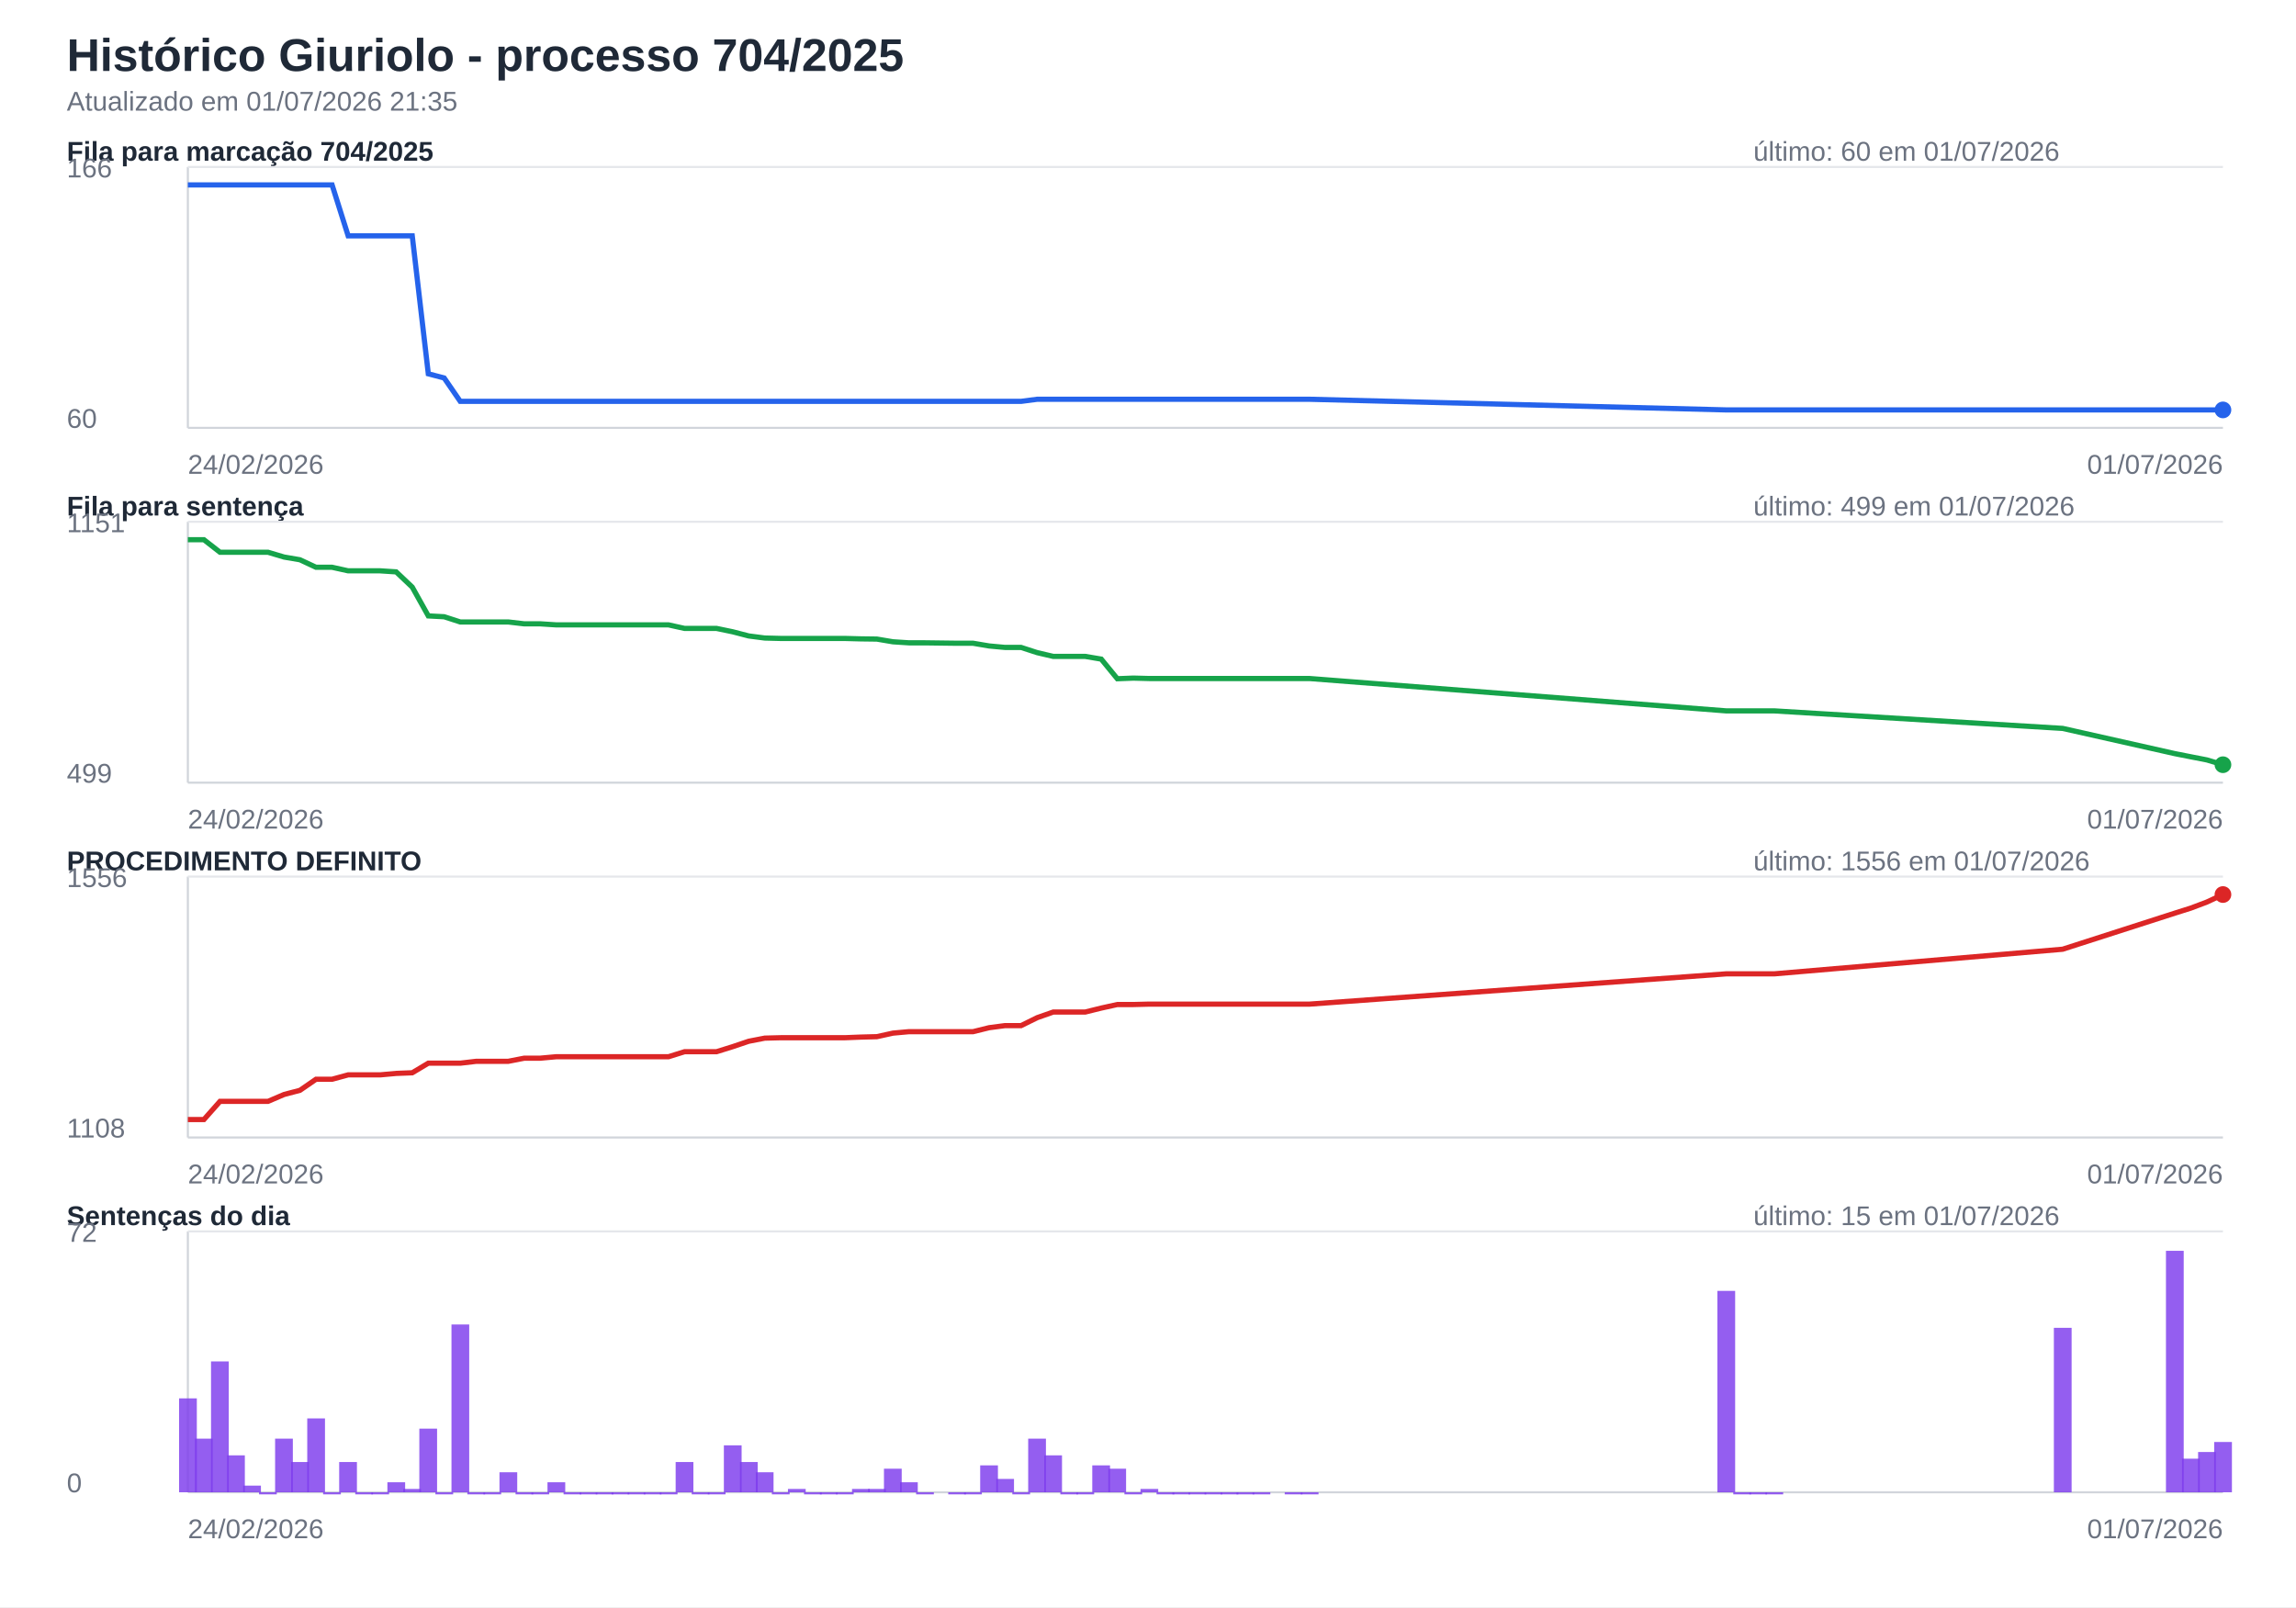
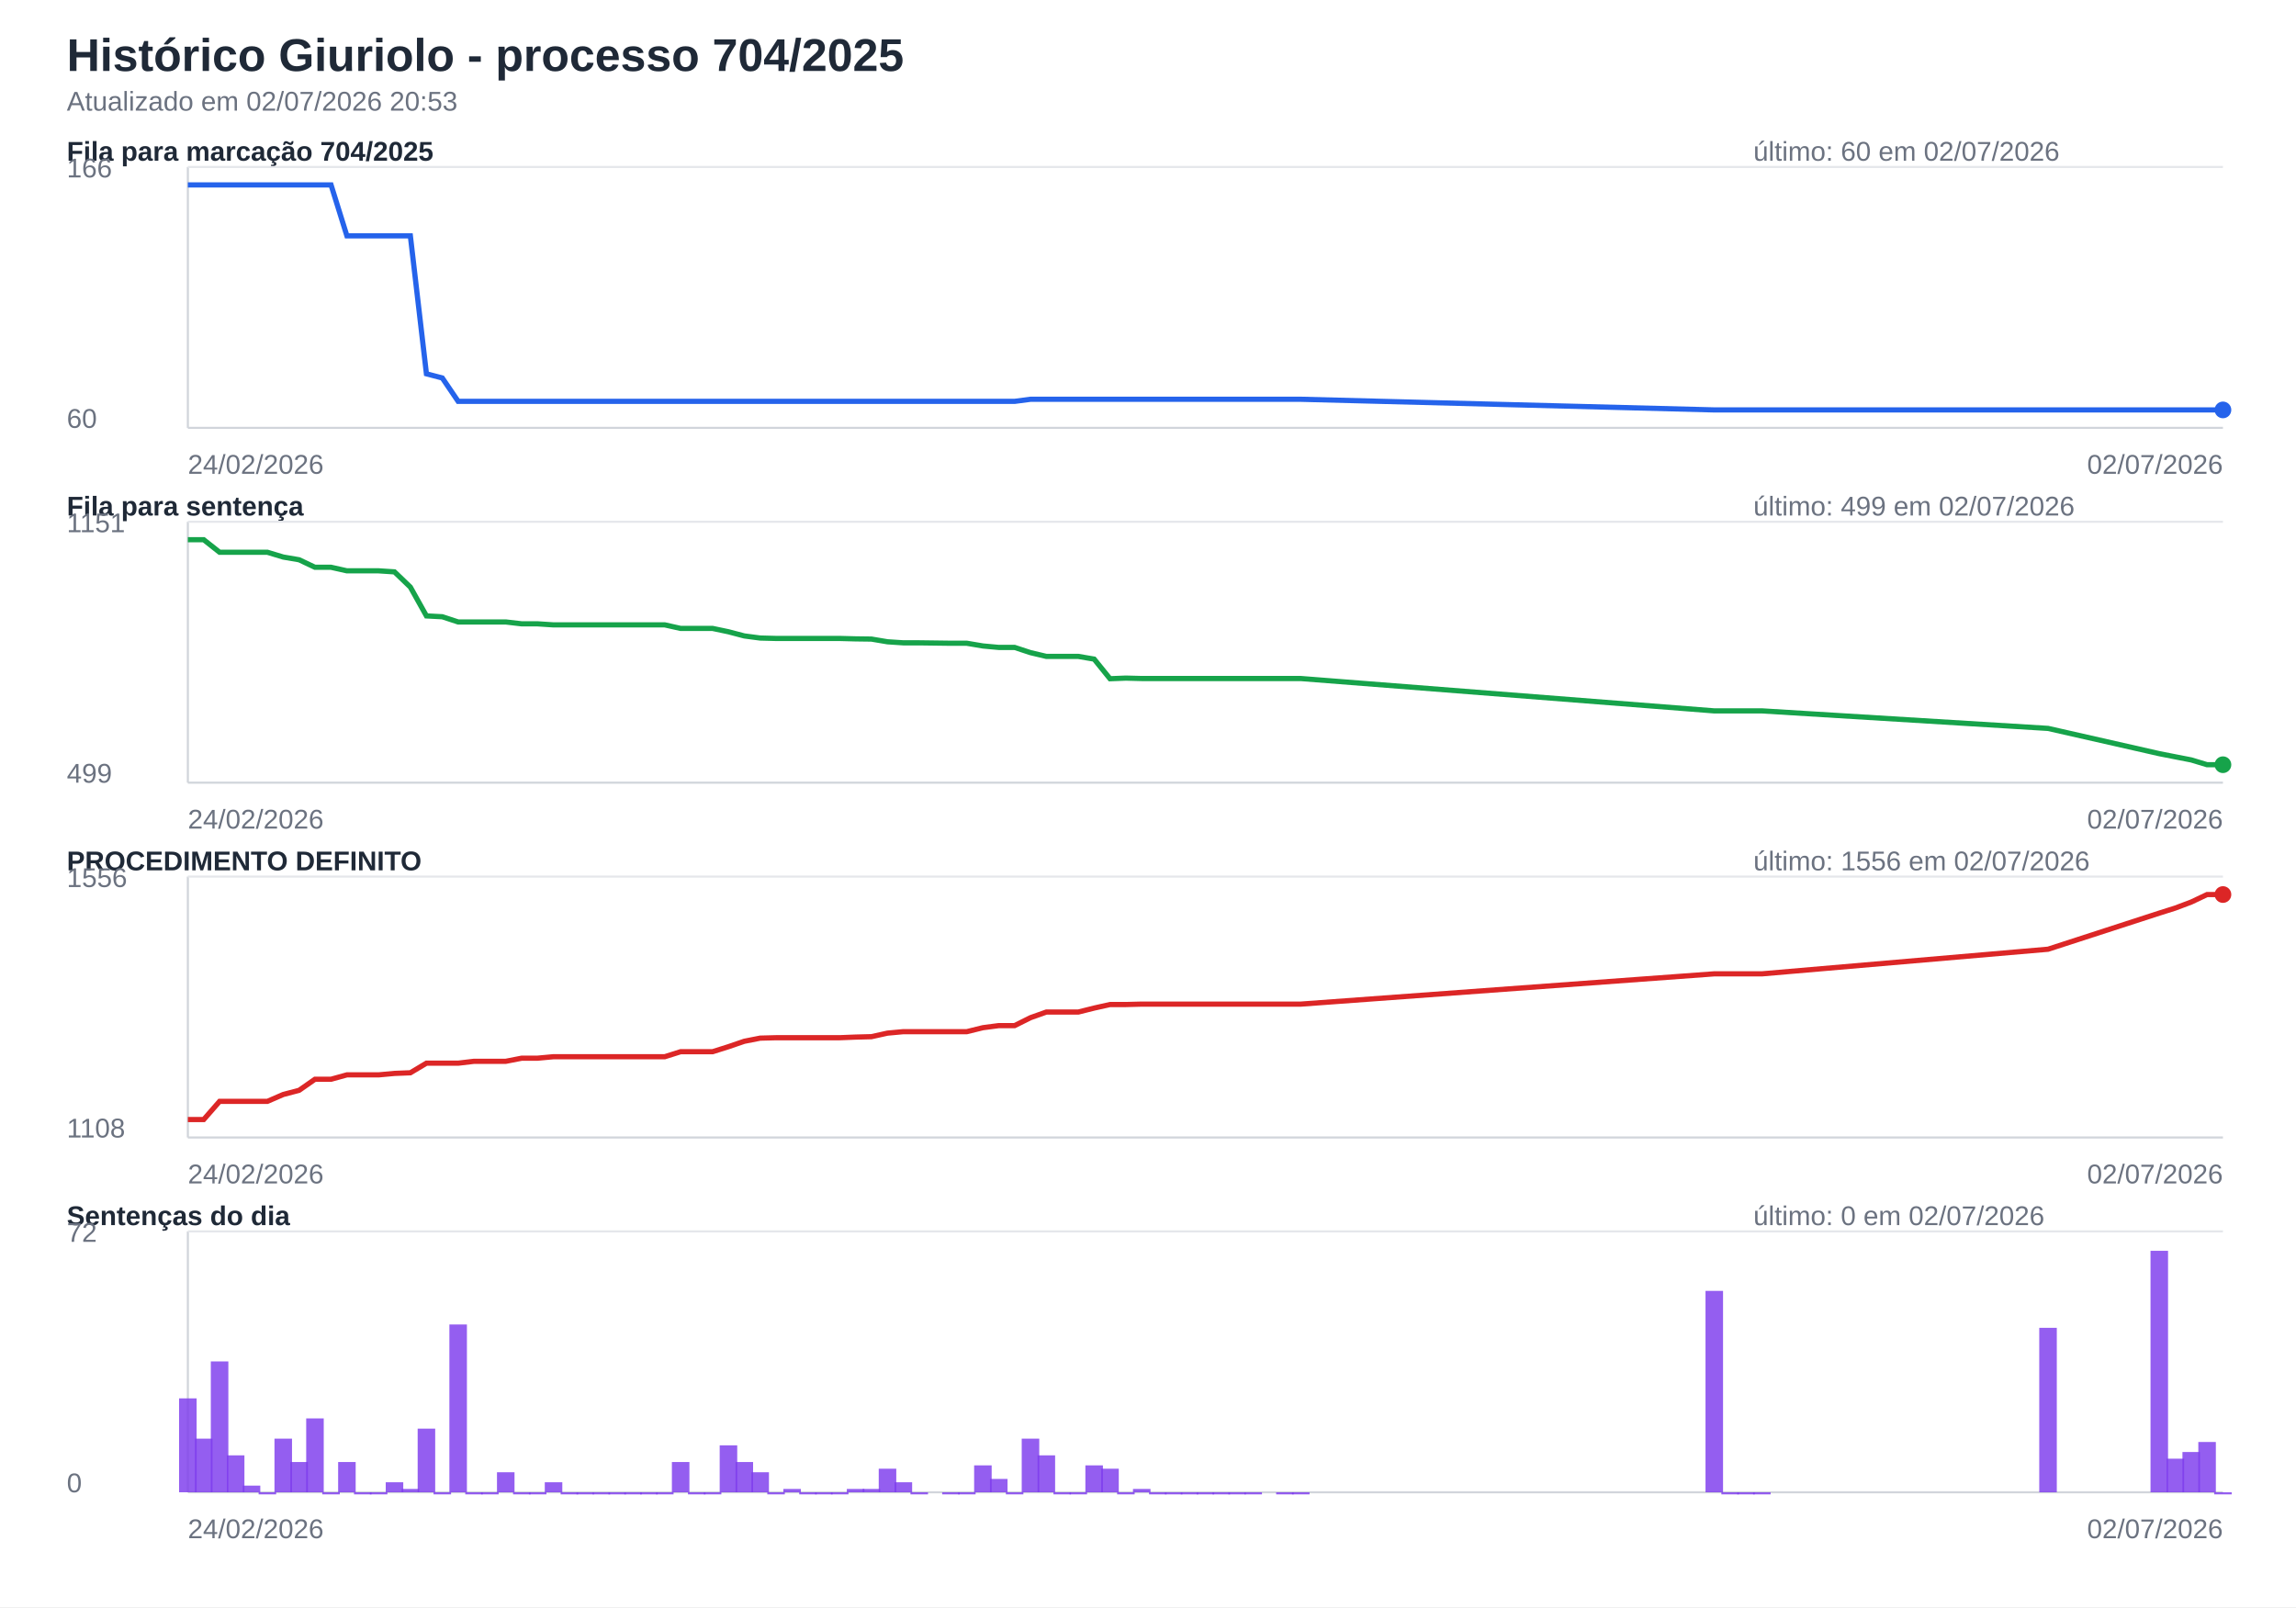
<svg xmlns="http://www.w3.org/2000/svg" width="1100" height="770" viewBox="0 0 1100 770">
  <rect width="100%" height="100%" fill="#ffffff" />
  <style>text{font-family:Segoe UI,Arial,sans-serif;font-size:13px;fill:#1f2937}.titulo{font-size:22px;font-weight:700}.sub{fill:#6b7280}.eixo{stroke:#d1d5db;stroke-width:1}.grade{stroke:#e5e7eb;stroke-width:1}.linha{fill:none;stroke-width:2.5}.barra{opacity:.82}</style>
  <text class="titulo" x="32" y="34">Histórico Giuriolo - processo 704/2025</text>
-   <text class="sub" x="32" y="53">Atualizado em 01/07/2026 21:35</text>
+   <text class="sub" x="32" y="53">Atualizado em 02/07/2026 20:53</text>
  <text x="32" y="77" font-weight="700">Fila para marcação 704/2025</text>
-   <text class="sub" x="840" y="77">último: 60 em 01/07/2026</text>
+   <text class="sub" x="840" y="77">último: 60 em 02/07/2026</text>
  <line class="eixo" x1="90" y1="205" x2="1065" y2="205" />
  <line class="eixo" x1="90" y1="80" x2="90" y2="205" />
  <line class="grade" x1="90" y1="80" x2="1065" y2="80" />
  <text class="sub" x="32" y="85">166</text>
  <text class="sub" x="32" y="205">60</text>
-   <path class="linha" stroke="#2563eb" d="M90.0,88.6 L97.7,88.6 L105.4,88.6 L113.0,88.6 L120.7,88.6 L128.4,88.6 L136.1,88.6 L143.7,88.6 L151.4,88.6 L159.1,88.6 L166.8,113.0 L174.4,113.0 L182.1,113.0 L189.8,113.0 L197.5,113.0 L205.2,179.1 L212.8,181.1 L220.5,192.3 L228.2,192.3 L235.9,192.3 L243.5,192.3 L251.2,192.3 L258.9,192.3 L266.6,192.3 L274.3,192.3 L281.9,192.3 L289.6,192.3 L297.3,192.3 L305.0,192.3 L312.6,192.3 L320.3,192.3 L328.0,192.3 L335.7,192.3 L343.3,192.3 L351.0,192.3 L358.7,192.3 L366.4,192.3 L374.1,192.3 L381.7,192.3 L389.4,192.3 L397.1,192.3 L404.8,192.3 L412.4,192.3 L420.1,192.3 L427.8,192.3 L435.5,192.3 L443.1,192.3 L458.5,192.3 L466.2,192.3 L473.9,192.3 L481.5,192.3 L489.2,192.3 L496.9,191.3 L504.6,191.3 L512.2,191.3 L519.9,191.3 L527.6,191.3 L535.3,191.3 L543.0,191.3 L550.6,191.3 L558.3,191.3 L566.0,191.3 L573.7,191.3 L581.3,191.3 L589.0,191.3 L596.7,191.3 L604.4,191.3 L619.7,191.3 L627.4,191.3 L827.0,196.4 L834.7,196.4 L842.4,196.4 L850.0,196.4 L988.2,196.4 L1042.0,196.4 L1049.6,196.4 L1057.3,196.4 L1065.0,196.4" />
+   <path class="linha" stroke="#2563eb" d="M90.0,88.6 L97.6,88.6 L105.2,88.6 L112.9,88.6 L120.5,88.6 L128.1,88.6 L135.7,88.6 L143.3,88.6 L150.9,88.6 L158.6,88.6 L166.2,113.0 L173.8,113.0 L181.4,113.0 L189.0,113.0 L196.6,113.0 L204.3,179.1 L211.9,181.1 L219.5,192.3 L227.1,192.3 L234.7,192.3 L242.3,192.3 L250.0,192.3 L257.6,192.3 L265.2,192.3 L272.8,192.3 L280.4,192.3 L288.0,192.3 L295.7,192.3 L303.3,192.3 L310.9,192.3 L318.5,192.3 L326.1,192.3 L333.8,192.3 L341.4,192.3 L349.0,192.3 L356.6,192.3 L364.2,192.3 L371.8,192.3 L379.5,192.3 L387.1,192.3 L394.7,192.3 L402.3,192.3 L409.9,192.3 L417.5,192.3 L425.2,192.3 L432.8,192.3 L440.4,192.3 L455.6,192.3 L463.2,192.3 L470.9,192.3 L478.5,192.3 L486.1,192.3 L493.7,191.3 L501.3,191.3 L508.9,191.3 L516.6,191.3 L524.2,191.3 L531.8,191.3 L539.4,191.3 L547.0,191.3 L554.6,191.3 L562.3,191.3 L569.9,191.3 L577.5,191.3 L585.1,191.3 L592.7,191.3 L600.4,191.3 L615.6,191.3 L623.2,191.3 L821.2,196.4 L828.9,196.4 L836.5,196.4 L844.1,196.4 L981.2,196.4 L1034.5,196.4 L1042.1,196.4 L1049.8,196.4 L1057.4,196.4 L1065.0,196.4" />
  <circle cx="1065.0" cy="196.4" r="4" fill="#2563eb" />
  <text class="sub" x="90" y="227">24/02/2026</text>
-   <text class="sub" text-anchor="end" x="1065" y="227">01/07/2026</text>
+   <text class="sub" text-anchor="end" x="1065" y="227">02/07/2026</text>
  <text x="32" y="247" font-weight="700">Fila para sentença</text>
-   <text class="sub" x="840" y="247">último: 499 em 01/07/2026</text>
+   <text class="sub" x="840" y="247">último: 499 em 02/07/2026</text>
  <line class="eixo" x1="90" y1="375" x2="1065" y2="375" />
  <line class="eixo" x1="90" y1="250" x2="90" y2="375" />
  <line class="grade" x1="90" y1="250" x2="1065" y2="250" />
  <text class="sub" x="32" y="255">1151</text>
  <text class="sub" x="32" y="375">499</text>
-   <path class="linha" stroke="#16a34a" d="M90.0,258.6 L97.7,258.6 L105.4,264.6 L113.0,264.6 L120.7,264.6 L128.4,264.6 L136.1,266.9 L143.7,268.2 L151.4,271.8 L159.1,271.8 L166.8,273.5 L174.4,273.5 L182.1,273.5 L189.8,274.0 L197.5,281.3 L205.2,295.1 L212.8,295.5 L220.5,298.0 L228.2,298.0 L235.9,298.0 L243.5,298.0 L251.2,298.9 L258.9,298.9 L266.6,299.4 L274.3,299.4 L281.9,299.4 L289.6,299.4 L297.3,299.4 L305.0,299.4 L312.6,299.4 L320.3,299.4 L328.0,301.1 L335.7,301.1 L343.3,301.1 L351.0,302.7 L358.7,304.7 L366.4,305.7 L374.1,305.9 L381.7,305.9 L389.4,305.9 L397.1,305.9 L404.8,305.9 L412.4,306.1 L420.1,306.2 L427.8,307.5 L435.5,308.0 L443.1,308.0 L458.5,308.2 L466.2,308.2 L473.9,309.5 L481.5,310.2 L489.2,310.2 L496.9,312.7 L504.6,314.5 L512.2,314.5 L519.9,314.5 L527.6,315.8 L535.3,325.2 L543.0,324.9 L550.6,325.1 L558.3,325.1 L566.0,325.1 L573.7,325.1 L581.3,325.1 L589.0,325.1 L596.7,325.1 L604.4,325.1 L619.7,325.1 L627.4,325.1 L827.0,340.6 L834.7,340.6 L842.4,340.6 L850.0,340.6 L988.2,349.0 L1042.0,361.1 L1049.6,362.6 L1057.3,364.1 L1065.0,366.4" />
+   <path class="linha" stroke="#16a34a" d="M90.0,258.6 L97.6,258.6 L105.2,264.6 L112.9,264.6 L120.5,264.6 L128.1,264.6 L135.7,266.9 L143.3,268.2 L150.9,271.8 L158.6,271.8 L166.2,273.5 L173.8,273.5 L181.4,273.5 L189.0,274.0 L196.6,281.3 L204.3,295.1 L211.9,295.5 L219.5,298.0 L227.1,298.0 L234.7,298.0 L242.3,298.0 L250.0,298.9 L257.6,298.9 L265.2,299.4 L272.8,299.4 L280.4,299.4 L288.0,299.4 L295.7,299.4 L303.3,299.4 L310.9,299.4 L318.5,299.4 L326.1,301.1 L333.8,301.1 L341.4,301.1 L349.0,302.7 L356.6,304.7 L364.2,305.7 L371.8,305.9 L379.5,305.9 L387.1,305.9 L394.7,305.9 L402.3,305.9 L409.9,306.1 L417.5,306.2 L425.2,307.5 L432.8,308.0 L440.4,308.0 L455.6,308.2 L463.2,308.2 L470.9,309.5 L478.5,310.2 L486.1,310.2 L493.7,312.7 L501.3,314.5 L508.9,314.5 L516.6,314.5 L524.2,315.8 L531.8,325.2 L539.4,324.9 L547.0,325.1 L554.6,325.1 L562.3,325.1 L569.9,325.1 L577.5,325.1 L585.1,325.1 L592.7,325.1 L600.4,325.1 L615.6,325.1 L623.2,325.1 L821.2,340.6 L828.9,340.6 L836.5,340.6 L844.1,340.6 L981.2,349.0 L1034.5,361.1 L1042.1,362.6 L1049.8,364.1 L1057.4,366.4 L1065.0,366.4" />
  <circle cx="1065.0" cy="366.4" r="4" fill="#16a34a" />
  <text class="sub" x="90" y="397">24/02/2026</text>
-   <text class="sub" text-anchor="end" x="1065" y="397">01/07/2026</text>
+   <text class="sub" text-anchor="end" x="1065" y="397">02/07/2026</text>
  <text x="32" y="417" font-weight="700">PROCEDIMENTO DEFINITO</text>
-   <text class="sub" x="840" y="417">último: 1556 em 01/07/2026</text>
+   <text class="sub" x="840" y="417">último: 1556 em 02/07/2026</text>
  <line class="eixo" x1="90" y1="545" x2="1065" y2="545" />
  <line class="eixo" x1="90" y1="420" x2="90" y2="545" />
  <line class="grade" x1="90" y1="420" x2="1065" y2="420" />
  <text class="sub" x="32" y="425">1556</text>
  <text class="sub" x="32" y="545">1108</text>
-   <path class="linha" stroke="#dc2626" d="M90.0,536.4 L97.7,536.4 L105.4,527.7 L113.0,527.7 L120.7,527.7 L128.4,527.7 L136.1,524.4 L143.7,522.4 L151.4,517.1 L159.1,517.1 L166.8,515.0 L174.4,515.0 L182.1,515.0 L189.8,514.3 L197.5,514.0 L205.2,509.4 L212.8,509.4 L220.5,509.4 L228.2,508.5 L235.9,508.5 L243.5,508.5 L251.2,507.0 L258.9,507.0 L266.6,506.3 L274.3,506.3 L281.9,506.3 L289.6,506.3 L297.3,506.3 L305.0,506.3 L312.6,506.3 L320.3,506.3 L328.0,503.9 L335.7,503.9 L343.3,503.9 L351.0,501.5 L358.7,498.9 L366.4,497.4 L374.1,497.2 L381.7,497.2 L389.4,497.2 L397.1,497.2 L404.8,497.2 L412.4,496.9 L420.1,496.7 L427.8,495.0 L435.5,494.3 L443.1,494.3 L458.5,494.3 L466.2,494.3 L473.9,492.4 L481.5,491.4 L489.2,491.4 L496.9,487.6 L504.6,484.9 L512.2,484.9 L519.9,484.9 L527.6,483.0 L535.3,481.3 L543.0,481.3 L550.6,481.1 L558.3,481.1 L566.0,481.1 L573.7,481.1 L581.3,481.1 L589.0,481.1 L596.7,481.1 L604.4,481.1 L619.7,481.1 L627.4,481.1 L827.0,466.6 L834.7,466.6 L842.4,466.6 L850.0,466.6 L988.2,454.8 L1042.0,437.5 L1049.6,435.1 L1057.3,432.2 L1065.0,428.6" />
+   <path class="linha" stroke="#dc2626" d="M90.0,536.4 L97.6,536.4 L105.2,527.7 L112.9,527.7 L120.5,527.7 L128.1,527.7 L135.7,524.4 L143.3,522.4 L150.9,517.1 L158.6,517.1 L166.2,515.0 L173.8,515.0 L181.4,515.0 L189.0,514.3 L196.6,514.0 L204.3,509.4 L211.9,509.4 L219.5,509.4 L227.1,508.5 L234.7,508.5 L242.3,508.5 L250.0,507.0 L257.6,507.0 L265.2,506.3 L272.8,506.3 L280.4,506.3 L288.0,506.3 L295.7,506.3 L303.3,506.3 L310.9,506.3 L318.5,506.3 L326.1,503.9 L333.8,503.9 L341.4,503.9 L349.0,501.5 L356.6,498.9 L364.2,497.4 L371.8,497.2 L379.5,497.2 L387.1,497.2 L394.7,497.2 L402.3,497.2 L409.9,496.9 L417.5,496.7 L425.2,495.0 L432.8,494.3 L440.4,494.3 L455.6,494.3 L463.2,494.3 L470.9,492.4 L478.5,491.4 L486.1,491.4 L493.7,487.6 L501.3,484.9 L508.9,484.9 L516.6,484.9 L524.2,483.0 L531.8,481.3 L539.4,481.3 L547.0,481.1 L554.6,481.1 L562.3,481.1 L569.9,481.1 L577.5,481.1 L585.1,481.1 L592.7,481.1 L600.4,481.1 L615.6,481.1 L623.2,481.1 L821.2,466.6 L828.9,466.6 L836.5,466.6 L844.1,466.6 L981.2,454.8 L1034.5,437.5 L1042.1,435.1 L1049.8,432.2 L1057.4,428.6 L1065.0,428.6" />
  <circle cx="1065.0" cy="428.6" r="4" fill="#dc2626" />
  <text class="sub" x="90" y="567">24/02/2026</text>
-   <text class="sub" text-anchor="end" x="1065" y="567">01/07/2026</text>
+   <text class="sub" text-anchor="end" x="1065" y="567">02/07/2026</text>
  <text x="32" y="587" font-weight="700">Sentenças do dia</text>
-   <text class="sub" x="840" y="587">último: 15 em 01/07/2026</text>
+   <text class="sub" x="840" y="587">último: 0 em 02/07/2026</text>
  <line class="eixo" x1="90" y1="715" x2="1065" y2="715" />
  <line class="eixo" x1="90" y1="590" x2="90" y2="715" />
  <line class="grade" x1="90" y1="590" x2="1065" y2="590" />
  <text class="sub" x="32" y="595">72</text>
  <text class="sub" x="32" y="715">0</text>
-   <rect class="barra" x="85.8" y="670.0" width="8.5" height="45.0" fill="#7c3aed" />
-   <rect class="barra" x="93.4" y="689.3" width="8.5" height="25.7" fill="#7c3aed" />
-   <rect class="barra" x="101.1" y="652.3" width="8.5" height="62.7" fill="#7c3aed" />
-   <rect class="barra" x="108.8" y="697.3" width="8.5" height="17.7" fill="#7c3aed" />
-   <rect class="barra" x="116.5" y="711.8" width="8.5" height="3.2" fill="#7c3aed" />
-   <rect class="barra" x="124.1" y="715.0" width="8.5" height="1.0" fill="#7c3aed" />
-   <rect class="barra" x="131.8" y="689.3" width="8.5" height="25.7" fill="#7c3aed" />
-   <rect class="barra" x="139.5" y="700.5" width="8.5" height="14.5" fill="#7c3aed" />
-   <rect class="barra" x="147.2" y="679.6" width="8.5" height="35.4" fill="#7c3aed" />
-   <rect class="barra" x="154.8" y="715.0" width="8.5" height="1.0" fill="#7c3aed" />
-   <rect class="barra" x="162.5" y="700.5" width="8.5" height="14.5" fill="#7c3aed" />
-   <rect class="barra" x="170.2" y="715.0" width="8.5" height="1.0" fill="#7c3aed" />
-   <rect class="barra" x="177.9" y="715.0" width="8.5" height="1.0" fill="#7c3aed" />
-   <rect class="barra" x="185.6" y="710.2" width="8.5" height="4.8" fill="#7c3aed" />
-   <rect class="barra" x="193.2" y="713.4" width="8.5" height="1.6" fill="#7c3aed" />
-   <rect class="barra" x="200.9" y="684.5" width="8.5" height="30.5" fill="#7c3aed" />
-   <rect class="barra" x="208.6" y="715.0" width="8.5" height="1.0" fill="#7c3aed" />
-   <rect class="barra" x="216.3" y="634.6" width="8.5" height="80.4" fill="#7c3aed" />
-   <rect class="barra" x="223.9" y="715.0" width="8.5" height="1.0" fill="#7c3aed" />
-   <rect class="barra" x="231.6" y="715.0" width="8.5" height="1.0" fill="#7c3aed" />
-   <rect class="barra" x="239.3" y="705.4" width="8.5" height="9.6" fill="#7c3aed" />
-   <rect class="barra" x="247.0" y="715.0" width="8.5" height="1.0" fill="#7c3aed" />
-   <rect class="barra" x="254.6" y="715.0" width="8.5" height="1.0" fill="#7c3aed" />
-   <rect class="barra" x="262.3" y="710.2" width="8.5" height="4.8" fill="#7c3aed" />
-   <rect class="barra" x="270.0" y="715.0" width="8.5" height="1.0" fill="#7c3aed" />
-   <rect class="barra" x="277.7" y="715.0" width="8.5" height="1.0" fill="#7c3aed" />
-   <rect class="barra" x="285.4" y="715.0" width="8.5" height="1.0" fill="#7c3aed" />
-   <rect class="barra" x="293.0" y="715.0" width="8.5" height="1.0" fill="#7c3aed" />
-   <rect class="barra" x="300.7" y="715.0" width="8.5" height="1.0" fill="#7c3aed" />
-   <rect class="barra" x="308.4" y="715.0" width="8.5" height="1.0" fill="#7c3aed" />
-   <rect class="barra" x="316.1" y="715.0" width="8.5" height="1.0" fill="#7c3aed" />
-   <rect class="barra" x="323.7" y="700.5" width="8.5" height="14.5" fill="#7c3aed" />
-   <rect class="barra" x="331.4" y="715.0" width="8.5" height="1.0" fill="#7c3aed" />
-   <rect class="barra" x="339.1" y="715.0" width="8.5" height="1.0" fill="#7c3aed" />
-   <rect class="barra" x="346.8" y="692.5" width="8.5" height="22.5" fill="#7c3aed" />
-   <rect class="barra" x="354.5" y="700.5" width="8.5" height="14.5" fill="#7c3aed" />
-   <rect class="barra" x="362.1" y="705.4" width="8.5" height="9.6" fill="#7c3aed" />
-   <rect class="barra" x="369.8" y="715.0" width="8.5" height="1.0" fill="#7c3aed" />
-   <rect class="barra" x="377.5" y="713.4" width="8.5" height="1.6" fill="#7c3aed" />
-   <rect class="barra" x="385.2" y="715.0" width="8.5" height="1.0" fill="#7c3aed" />
-   <rect class="barra" x="392.8" y="715.0" width="8.5" height="1.0" fill="#7c3aed" />
-   <rect class="barra" x="400.5" y="715.0" width="8.5" height="1.0" fill="#7c3aed" />
-   <rect class="barra" x="408.2" y="713.4" width="8.5" height="1.6" fill="#7c3aed" />
-   <rect class="barra" x="415.9" y="713.4" width="8.5" height="1.6" fill="#7c3aed" />
-   <rect class="barra" x="423.5" y="703.7" width="8.5" height="11.3" fill="#7c3aed" />
-   <rect class="barra" x="431.2" y="710.2" width="8.5" height="4.8" fill="#7c3aed" />
-   <rect class="barra" x="438.9" y="715.0" width="8.5" height="1.0" fill="#7c3aed" />
-   <rect class="barra" x="454.3" y="715.0" width="8.5" height="1.0" fill="#7c3aed" />
-   <rect class="barra" x="461.9" y="715.0" width="8.5" height="1.0" fill="#7c3aed" />
-   <rect class="barra" x="469.6" y="702.1" width="8.5" height="12.9" fill="#7c3aed" />
-   <rect class="barra" x="477.3" y="708.6" width="8.5" height="6.4" fill="#7c3aed" />
-   <rect class="barra" x="485.0" y="715.0" width="8.5" height="1.0" fill="#7c3aed" />
-   <rect class="barra" x="492.6" y="689.3" width="8.5" height="25.7" fill="#7c3aed" />
-   <rect class="barra" x="500.3" y="697.3" width="8.5" height="17.7" fill="#7c3aed" />
-   <rect class="barra" x="508.0" y="715.0" width="8.5" height="1.0" fill="#7c3aed" />
-   <rect class="barra" x="515.7" y="715.0" width="8.5" height="1.0" fill="#7c3aed" />
-   <rect class="barra" x="523.3" y="702.1" width="8.5" height="12.9" fill="#7c3aed" />
-   <rect class="barra" x="531.0" y="703.7" width="8.5" height="11.3" fill="#7c3aed" />
-   <rect class="barra" x="538.7" y="715.0" width="8.5" height="1.0" fill="#7c3aed" />
-   <rect class="barra" x="546.4" y="713.4" width="8.5" height="1.6" fill="#7c3aed" />
-   <rect class="barra" x="554.1" y="715.0" width="8.5" height="1.0" fill="#7c3aed" />
-   <rect class="barra" x="561.7" y="715.0" width="8.5" height="1.0" fill="#7c3aed" />
-   <rect class="barra" x="569.4" y="715.0" width="8.5" height="1.0" fill="#7c3aed" />
-   <rect class="barra" x="577.1" y="715.0" width="8.5" height="1.0" fill="#7c3aed" />
-   <rect class="barra" x="584.8" y="715.0" width="8.5" height="1.0" fill="#7c3aed" />
-   <rect class="barra" x="592.4" y="715.0" width="8.5" height="1.0" fill="#7c3aed" />
-   <rect class="barra" x="600.1" y="715.0" width="8.5" height="1.0" fill="#7c3aed" />
-   <rect class="barra" x="615.5" y="715.0" width="8.5" height="1.0" fill="#7c3aed" />
-   <rect class="barra" x="623.2" y="715.0" width="8.5" height="1.0" fill="#7c3aed" />
-   <rect class="barra" x="822.8" y="618.5" width="8.5" height="96.5" fill="#7c3aed" />
-   <rect class="barra" x="830.4" y="715.0" width="8.5" height="1.0" fill="#7c3aed" />
-   <rect class="barra" x="838.1" y="715.0" width="8.5" height="1.0" fill="#7c3aed" />
-   <rect class="barra" x="845.8" y="715.0" width="8.5" height="1.0" fill="#7c3aed" />
-   <rect class="barra" x="984.0" y="636.2" width="8.5" height="78.8" fill="#7c3aed" />
-   <rect class="barra" x="1037.7" y="599.3" width="8.5" height="115.7" fill="#7c3aed" />
-   <rect class="barra" x="1045.4" y="698.9" width="8.5" height="16.1" fill="#7c3aed" />
-   <rect class="barra" x="1053.1" y="695.7" width="8.5" height="19.3" fill="#7c3aed" />
-   <rect class="barra" x="1060.8" y="690.9" width="8.5" height="24.1" fill="#7c3aed" />
+   <rect class="barra" x="85.8" y="670.0" width="8.4" height="45.0" fill="#7c3aed" />
+   <rect class="barra" x="93.4" y="689.3" width="8.4" height="25.7" fill="#7c3aed" />
+   <rect class="barra" x="101.0" y="652.3" width="8.4" height="62.7" fill="#7c3aed" />
+   <rect class="barra" x="108.7" y="697.3" width="8.4" height="17.7" fill="#7c3aed" />
+   <rect class="barra" x="116.3" y="711.8" width="8.4" height="3.2" fill="#7c3aed" />
+   <rect class="barra" x="123.9" y="715.0" width="8.4" height="1.0" fill="#7c3aed" />
+   <rect class="barra" x="131.5" y="689.3" width="8.4" height="25.7" fill="#7c3aed" />
+   <rect class="barra" x="139.1" y="700.5" width="8.4" height="14.5" fill="#7c3aed" />
+   <rect class="barra" x="146.7" y="679.6" width="8.4" height="35.4" fill="#7c3aed" />
+   <rect class="barra" x="154.4" y="715.0" width="8.4" height="1.0" fill="#7c3aed" />
+   <rect class="barra" x="162.0" y="700.5" width="8.4" height="14.5" fill="#7c3aed" />
+   <rect class="barra" x="169.6" y="715.0" width="8.4" height="1.0" fill="#7c3aed" />
+   <rect class="barra" x="177.2" y="715.0" width="8.4" height="1.0" fill="#7c3aed" />
+   <rect class="barra" x="184.8" y="710.2" width="8.4" height="4.8" fill="#7c3aed" />
+   <rect class="barra" x="192.4" y="713.4" width="8.4" height="1.6" fill="#7c3aed" />
+   <rect class="barra" x="200.1" y="684.5" width="8.4" height="30.5" fill="#7c3aed" />
+   <rect class="barra" x="207.7" y="715.0" width="8.4" height="1.0" fill="#7c3aed" />
+   <rect class="barra" x="215.3" y="634.6" width="8.4" height="80.4" fill="#7c3aed" />
+   <rect class="barra" x="222.9" y="715.0" width="8.4" height="1.0" fill="#7c3aed" />
+   <rect class="barra" x="230.5" y="715.0" width="8.4" height="1.0" fill="#7c3aed" />
+   <rect class="barra" x="238.1" y="705.4" width="8.4" height="9.6" fill="#7c3aed" />
+   <rect class="barra" x="245.8" y="715.0" width="8.4" height="1.0" fill="#7c3aed" />
+   <rect class="barra" x="253.4" y="715.0" width="8.4" height="1.0" fill="#7c3aed" />
+   <rect class="barra" x="261.0" y="710.2" width="8.4" height="4.8" fill="#7c3aed" />
+   <rect class="barra" x="268.6" y="715.0" width="8.4" height="1.0" fill="#7c3aed" />
+   <rect class="barra" x="276.2" y="715.0" width="8.4" height="1.0" fill="#7c3aed" />
+   <rect class="barra" x="283.9" y="715.0" width="8.4" height="1.0" fill="#7c3aed" />
+   <rect class="barra" x="291.5" y="715.0" width="8.4" height="1.0" fill="#7c3aed" />
+   <rect class="barra" x="299.1" y="715.0" width="8.4" height="1.0" fill="#7c3aed" />
+   <rect class="barra" x="306.7" y="715.0" width="8.4" height="1.0" fill="#7c3aed" />
+   <rect class="barra" x="314.3" y="715.0" width="8.4" height="1.0" fill="#7c3aed" />
+   <rect class="barra" x="321.9" y="700.5" width="8.4" height="14.5" fill="#7c3aed" />
+   <rect class="barra" x="329.6" y="715.0" width="8.4" height="1.0" fill="#7c3aed" />
+   <rect class="barra" x="337.2" y="715.0" width="8.4" height="1.0" fill="#7c3aed" />
+   <rect class="barra" x="344.8" y="692.5" width="8.4" height="22.5" fill="#7c3aed" />
+   <rect class="barra" x="352.4" y="700.5" width="8.4" height="14.5" fill="#7c3aed" />
+   <rect class="barra" x="360.0" y="705.4" width="8.4" height="9.6" fill="#7c3aed" />
+   <rect class="barra" x="367.6" y="715.0" width="8.4" height="1.0" fill="#7c3aed" />
+   <rect class="barra" x="375.3" y="713.4" width="8.4" height="1.6" fill="#7c3aed" />
+   <rect class="barra" x="382.9" y="715.0" width="8.4" height="1.0" fill="#7c3aed" />
+   <rect class="barra" x="390.5" y="715.0" width="8.4" height="1.0" fill="#7c3aed" />
+   <rect class="barra" x="398.1" y="715.0" width="8.4" height="1.0" fill="#7c3aed" />
+   <rect class="barra" x="405.7" y="713.4" width="8.4" height="1.6" fill="#7c3aed" />
+   <rect class="barra" x="413.3" y="713.4" width="8.4" height="1.6" fill="#7c3aed" />
+   <rect class="barra" x="421.0" y="703.7" width="8.4" height="11.3" fill="#7c3aed" />
+   <rect class="barra" x="428.6" y="710.2" width="8.4" height="4.8" fill="#7c3aed" />
+   <rect class="barra" x="436.2" y="715.0" width="8.4" height="1.0" fill="#7c3aed" />
+   <rect class="barra" x="451.4" y="715.0" width="8.4" height="1.0" fill="#7c3aed" />
+   <rect class="barra" x="459.0" y="715.0" width="8.4" height="1.0" fill="#7c3aed" />
+   <rect class="barra" x="466.7" y="702.1" width="8.4" height="12.9" fill="#7c3aed" />
+   <rect class="barra" x="474.3" y="708.6" width="8.4" height="6.4" fill="#7c3aed" />
+   <rect class="barra" x="481.9" y="715.0" width="8.4" height="1.0" fill="#7c3aed" />
+   <rect class="barra" x="489.5" y="689.3" width="8.4" height="25.7" fill="#7c3aed" />
+   <rect class="barra" x="497.1" y="697.3" width="8.4" height="17.7" fill="#7c3aed" />
+   <rect class="barra" x="504.7" y="715.0" width="8.4" height="1.0" fill="#7c3aed" />
+   <rect class="barra" x="512.4" y="715.0" width="8.4" height="1.0" fill="#7c3aed" />
+   <rect class="barra" x="520.0" y="702.1" width="8.4" height="12.9" fill="#7c3aed" />
+   <rect class="barra" x="527.6" y="703.7" width="8.4" height="11.3" fill="#7c3aed" />
+   <rect class="barra" x="535.2" y="715.0" width="8.4" height="1.0" fill="#7c3aed" />
+   <rect class="barra" x="542.8" y="713.4" width="8.4" height="1.6" fill="#7c3aed" />
+   <rect class="barra" x="550.5" y="715.0" width="8.4" height="1.0" fill="#7c3aed" />
+   <rect class="barra" x="558.1" y="715.0" width="8.4" height="1.0" fill="#7c3aed" />
+   <rect class="barra" x="565.7" y="715.0" width="8.4" height="1.0" fill="#7c3aed" />
+   <rect class="barra" x="573.3" y="715.0" width="8.4" height="1.0" fill="#7c3aed" />
+   <rect class="barra" x="580.9" y="715.0" width="8.4" height="1.0" fill="#7c3aed" />
+   <rect class="barra" x="588.5" y="715.0" width="8.4" height="1.0" fill="#7c3aed" />
+   <rect class="barra" x="596.2" y="715.0" width="8.4" height="1.0" fill="#7c3aed" />
+   <rect class="barra" x="611.4" y="715.0" width="8.4" height="1.0" fill="#7c3aed" />
+   <rect class="barra" x="619.0" y="715.0" width="8.4" height="1.0" fill="#7c3aed" />
+   <rect class="barra" x="817.1" y="618.5" width="8.4" height="96.5" fill="#7c3aed" />
+   <rect class="barra" x="824.7" y="715.0" width="8.4" height="1.0" fill="#7c3aed" />
+   <rect class="barra" x="832.3" y="715.0" width="8.4" height="1.0" fill="#7c3aed" />
+   <rect class="barra" x="839.9" y="715.0" width="8.4" height="1.0" fill="#7c3aed" />
+   <rect class="barra" x="977.0" y="636.2" width="8.4" height="78.8" fill="#7c3aed" />
+   <rect class="barra" x="1030.3" y="599.3" width="8.4" height="115.7" fill="#7c3aed" />
+   <rect class="barra" x="1038.0" y="698.9" width="8.4" height="16.1" fill="#7c3aed" />
+   <rect class="barra" x="1045.6" y="695.7" width="8.4" height="19.3" fill="#7c3aed" />
+   <rect class="barra" x="1053.2" y="690.9" width="8.4" height="24.1" fill="#7c3aed" />
+   <rect class="barra" x="1060.8" y="715.0" width="8.4" height="1.0" fill="#7c3aed" />
  <text class="sub" x="90" y="737">24/02/2026</text>
-   <text class="sub" text-anchor="end" x="1065" y="737">01/07/2026</text>
+   <text class="sub" text-anchor="end" x="1065" y="737">02/07/2026</text>
</svg>
